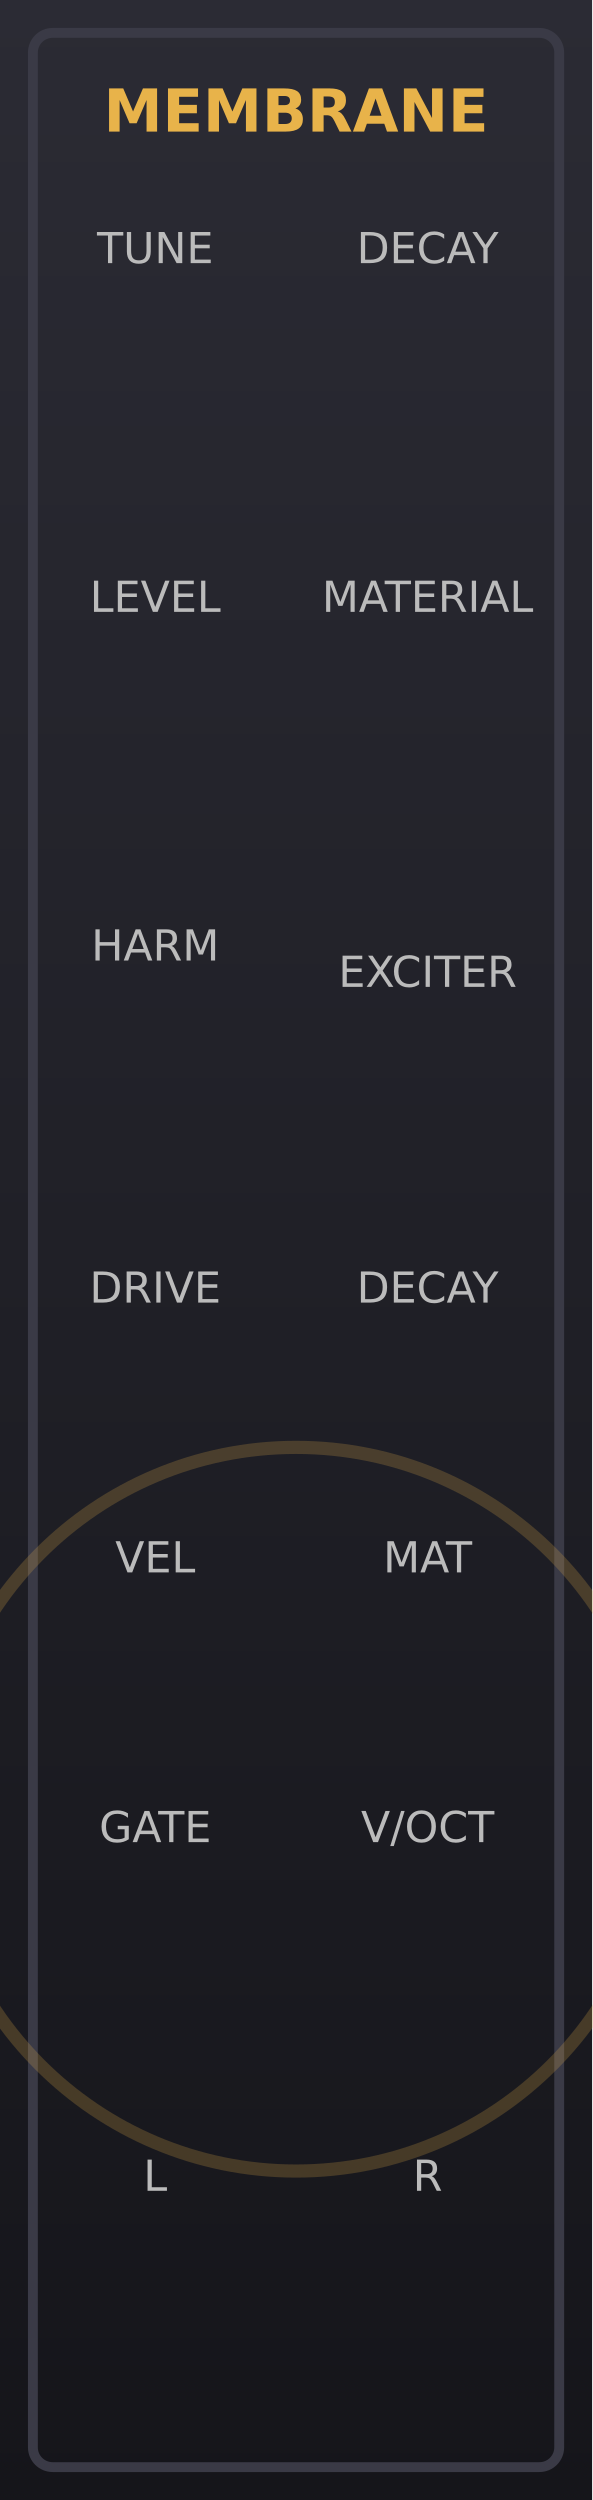
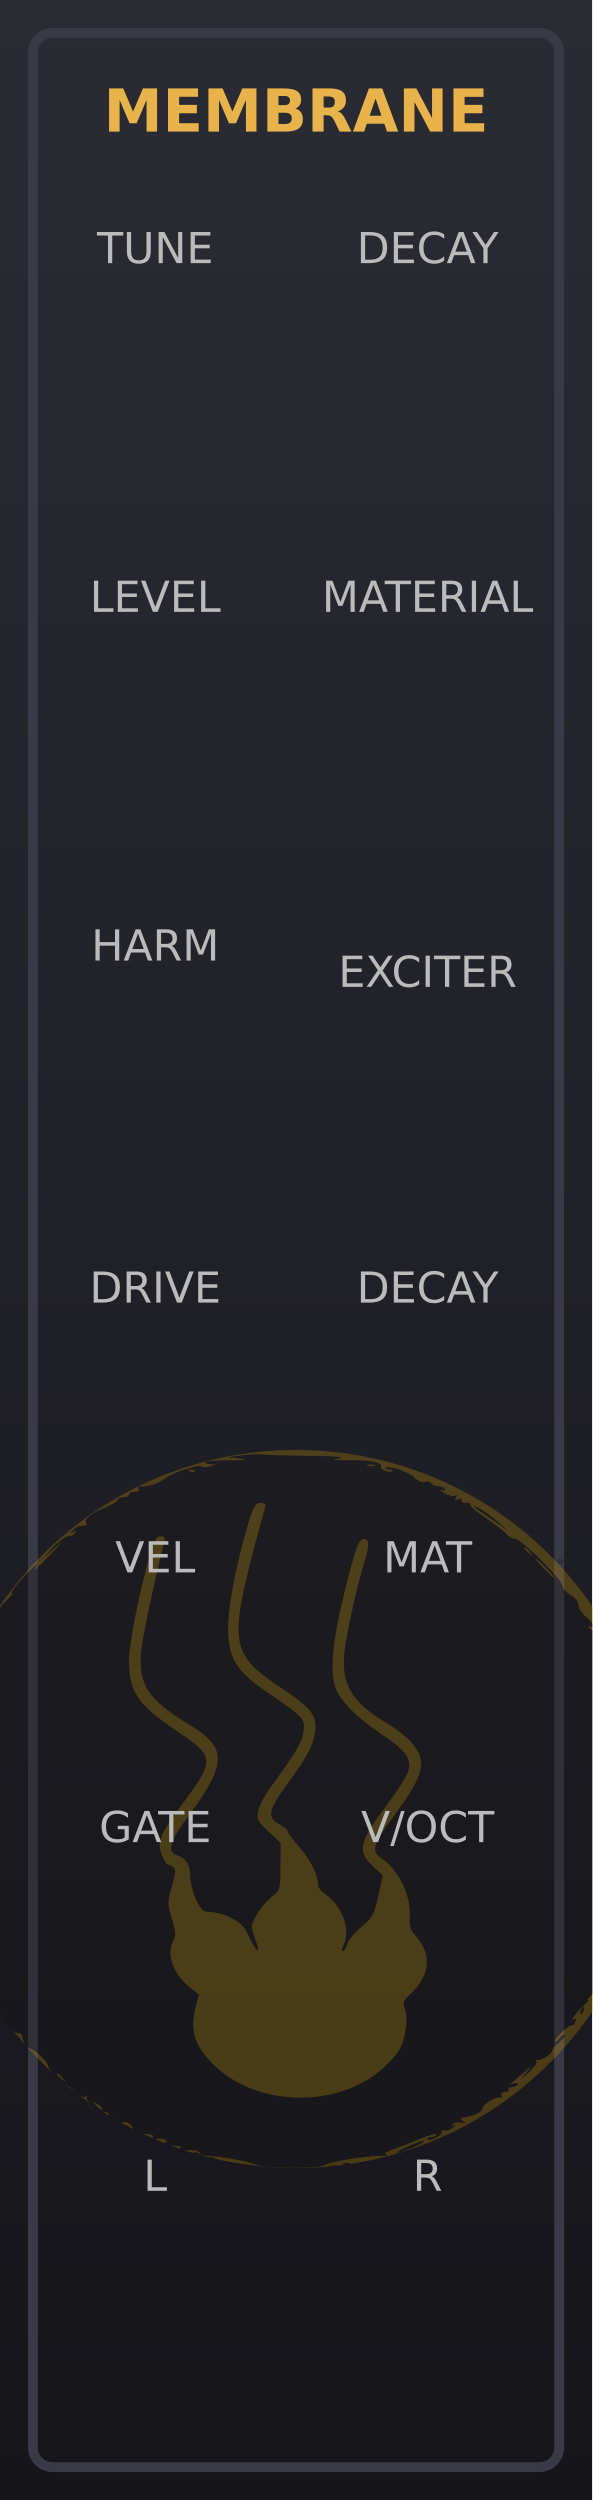
- <svg xmlns="http://www.w3.org/2000/svg" width="90" height="380" viewBox="0 0 90 380" version="1.1" id="svg17">
+ <svg xmlns="http://www.w3.org/2000/svg" width="90" height="380" viewBox="0 0 90 380" version="1.1" id="svg42">
  <defs id="defs2">
    <linearGradient id="bg" x1="0" y1="0" x2="0" y2="1">
      <stop offset="0" stop-color="#2b2b34" id="stop1" />
      <stop offset="1" stop-color="#15151a" id="stop2" />
    </linearGradient>
  </defs>
  <rect x="0" y="0" width="90" height="380" fill="url(#bg)" id="rect2" />
  <rect x="5" y="5" width="80" height="370" rx="3" fill="none" stroke="#3a3a46" stroke-width="1.5" id="rect3" />
-   <circle cx="45" cy="275" r="55" fill="none" stroke="#e8b34a" stroke-opacity="0.22" stroke-width="2" id="circle3" />
-   <path d="m 16.578,13.439 h 2.153 l 1.494,3.511 1.503,-3.511 h 2.149 V 20 h -1.6 V 15.201 L 20.766,18.739 H 19.694 L 18.182,15.201 V 20 h -1.604 z m 8.956,0 h 4.566 v 1.279 h -2.874 v 1.222 h 2.703 v 1.279 h -2.703 v 1.503 h 2.971 V 20 h -4.663 z m 6.148,0 h 2.153 l 1.494,3.511 1.503,-3.511 h 2.149 V 20 H 37.382 V 15.201 L 35.87,18.739 H 34.798 L 33.286,15.201 V 20 h -1.604 z m 11.584,2.54 q 0.4,0 0.606,-0.176 0.207,-0.176 0.207,-0.519 0,-0.338 -0.207,-0.514 -0.207,-0.18 -0.606,-0.18 h -0.936 v 1.389 z m 0.057,2.87 q 0.51,0 0.765,-0.215 0.259,-0.215 0.259,-0.65 0,-0.426 -0.255,-0.637 -0.255,-0.215 -0.769,-0.215 h -0.993 v 1.718 z m 1.573,-2.36 q 0.545,0.158 0.844,0.584 0.299,0.426 0.299,1.046 0,0.949 -0.642,1.415 Q 44.756,20 43.447,20 h -2.808 v -6.561 h 2.54 q 1.367,0 1.978,0.413 0.615,0.413 0.615,1.323 0,0.479 -0.224,0.817 -0.224,0.334 -0.65,0.497 z M 49.902,16.348 q 0.532,0 0.76,-0.198 0.233,-0.198 0.233,-0.65 0,-0.448 -0.233,-0.642 -0.229,-0.193 -0.76,-0.193 h -0.712 v 1.683 z M 49.19,17.517 V 20 h -1.692 v -6.561 h 2.584 q 1.296,0 1.898,0.435 0.606,0.435 0.606,1.375 0,0.65 -0.316,1.068 -0.312,0.417 -0.945,0.615 0.347,0.079 0.62,0.36 0.277,0.277 0.558,0.844 L 53.422,20 h -1.802 l -0.8,-1.63 q -0.242,-0.492 -0.492,-0.672 -0.246,-0.18 -0.659,-0.18 z m 9.22,1.288 H 55.764 L 55.347,20 H 53.646 l 2.43,-6.561 h 2.017 L 60.524,20 h -1.701 z m -2.224,-1.217 h 1.797 l -0.896,-2.61 z m 5.208,-4.148 h 1.89 l 2.386,4.5 v -4.5 h 1.604 V 20 h -1.89 l -2.386,-4.5 V 20 h -1.604 z m 7.532,0 h 4.566 v 1.279 H 70.618 v 1.222 h 2.703 v 1.279 H 70.618 v 1.503 h 2.971 V 20 h -4.663 z" id="text3" style="font-weight:bold;font-size:9px;font-family:'DejaVu Sans';text-anchor:middle;fill:#e8b34a" aria-label="MEMBRANE" />
-   <path d="m 14.732,35.261 h 4.009 v 0.54 H 17.059 V 40 h -0.644 v -4.199 h -1.682 z m 4.554,0 h 0.644 v 2.879 q 0,0.762 0.276,1.098 0.276,0.333 0.895,0.333 0.616,0 0.892,-0.333 0.276,-0.336 0.276,-1.098 v -2.879 h 0.644 v 2.958 q 0,0.927 -0.46,1.4 -0.457,0.473 -1.352,0.473 -0.898,0 -1.358,-0.473 -0.457,-0.473 -0.457,-1.4 z m 4.831,0 h 0.863 l 2.101,3.964 v -3.964 h 0.622 V 40 H 26.84 L 24.739,36.036 V 40 h -0.622 z m 4.862,0 h 2.996 v 0.54 h -2.355 v 1.403 h 2.257 v 0.54 h -2.257 v 1.717 h 2.412 V 40 h -3.053 z" id="text4" style="font-size:6.5px;font-family:'DejaVu Sans';text-anchor:middle;fill:#bbbbbb" aria-label="TUNE" />
-   <path d="m 55.498,35.788 v 3.685 h 0.774 q 0.981,0 1.435,-0.444 0.457,-0.444 0.457,-1.403 0,-0.952 -0.457,-1.393 -0.454,-0.444 -1.435,-0.444 z m -0.641,-0.527 h 1.317 q 1.377,0 2.022,0.574 0.644,0.571 0.644,1.79 0,1.225 -0.647,1.8 Q 57.545,40 56.174,40 h -1.317 z m 5.005,0 h 2.996 v 0.54 h -2.355 v 1.403 h 2.257 v 0.54 h -2.257 v 1.717 h 2.412 V 40 h -3.053 z m 7.655,0.365 v 0.676 q -0.324,-0.302 -0.692,-0.451 -0.365,-0.149 -0.778,-0.149 -0.812,0 -1.244,0.498 -0.432,0.495 -0.432,1.435 0,0.936 0.432,1.435 0.432,0.495 1.244,0.495 0.413,0 0.778,-0.149 0.368,-0.149 0.692,-0.451 v 0.67 q -0.336,0.229 -0.714,0.343 -0.375,0.114 -0.793,0.114 -1.076,0 -1.695,-0.657 -0.619,-0.66 -0.619,-1.8 0,-1.143 0.619,-1.8 0.619,-0.66 1.695,-0.66 0.425,0 0.8,0.114 0.378,0.111 0.708,0.336 z m 2.574,0.267 -0.87,2.358 h 1.742 z m -0.362,-0.632 h 0.727 L 72.262,40 H 71.595 L 71.164,38.784 H 69.028 L 68.596,40 h -0.676 z m 2.069,0 h 0.689 l 1.314,1.949 1.304,-1.949 h 0.689 l -1.676,2.482 V 40 h -0.644 v -2.257 z" id="text5" style="font-size:6.5px;font-family:'DejaVu Sans';text-anchor:middle;fill:#bbbbbb" aria-label="DECAY" />
-   <path d="m 14.286,88.261 h 0.641 v 4.199 h 2.307 V 93 h -2.948 z m 3.621,0 h 2.996 v 0.54 h -2.355 v 1.403 h 2.257 v 0.54 h -2.257 v 1.717 h 2.412 V 93 H 17.908 Z M 23.237,93 21.428,88.261 h 0.67 l 1.501,3.99 1.504,-3.99 h 0.667 L 23.963,93 Z m 3.225,-4.739 H 29.457 v 0.54 h -2.355 v 1.403 h 2.257 v 0.54 H 27.102 v 1.717 h 2.412 V 93 h -3.053 z m 4.107,0 h 0.641 v 4.199 h 2.307 V 93 H 30.568 Z" id="text6" style="font-size:6.5px;font-family:'DejaVu Sans';text-anchor:middle;fill:#bbbbbb" aria-label="LEVEL" />
-   <path d="m 49.574,88.261 h 0.955 l 1.209,3.225 1.216,-3.225 h 0.955 V 93 h -0.625 v -4.161 l -1.222,3.25 h -0.644 l -1.222,-3.25 V 93 h -0.622 z m 7.192,0.632 -0.87,2.358 h 1.742 z m -0.362,-0.632 h 0.727 L 58.936,93 h -0.667 l -0.432,-1.216 H 55.702 L 55.271,93 h -0.676 z m 2.063,0 h 4.009 v 0.54 H 60.793 V 93 h -0.644 v -4.199 h -1.682 z m 4.627,0 h 2.996 v 0.54 h -2.355 v 1.403 h 2.257 v 0.54 h -2.257 v 1.717 h 2.412 V 93 h -3.053 z m 6.354,2.517 q 0.206,0.07 0.4,0.298 0.197,0.229 0.394,0.628 L 70.892,93 H 70.203 L 69.597,91.784 Q 69.362,91.308 69.14,91.153 68.921,90.997 68.54,90.997 H 67.842 V 93 H 67.201 v -4.739 h 1.447 q 0.812,0 1.212,0.34 0.4,0.34 0.4,1.025 0,0.448 -0.209,0.743 -0.206,0.295 -0.603,0.409 z m -1.606,-1.99 v 1.682 h 0.806 q 0.463,0 0.698,-0.213 0.238,-0.216 0.238,-0.632 0,-0.416 -0.238,-0.625 -0.235,-0.213 -0.698,-0.213 z m 3.875,-0.527 h 0.641 V 93 h -0.641 z m 3.501,0.632 -0.87,2.358 h 1.742 z M 74.856,88.261 H 75.583 L 77.389,93 h -0.667 l -0.432,-1.216 H 74.155 L 73.723,93 h -0.676 z m 3.225,0 h 0.641 v 4.199 h 2.307 V 93 h -2.948 z" id="text7" style="font-size:6.5px;font-family:'DejaVu Sans';text-anchor:middle;fill:#bbbbbb" aria-label="MATERIAL" />
-   <path d="m 14.509,141.261 h 0.641 v 1.942 h 2.33 v -1.942 h 0.641 V 146 h -0.641 v -2.257 h -2.33 V 146 H 14.509 Z m 6.471,0.632 -0.87,2.358 h 1.742 z m -0.362,-0.632 h 0.727 L 23.151,146 H 22.484 l -0.432,-1.216 H 19.917 L 19.485,146 h -0.676 z m 5.472,2.517 q 0.206,0.07 0.4,0.298 0.197,0.229 0.394,0.628 L 27.534,146 h -0.689 l -0.606,-1.216 q -0.235,-0.476 -0.457,-0.632 -0.219,-0.156 -0.6,-0.156 H 24.484 V 146 h -0.641 v -4.739 h 1.447 q 0.812,0 1.212,0.34 0.4,0.34 0.4,1.025 0,0.448 -0.209,0.743 -0.206,0.295 -0.603,0.409 z m -1.606,-1.99 v 1.682 h 0.806 q 0.463,0 0.698,-0.213 0.238,-0.216 0.238,-0.632 0,-0.416 -0.238,-0.625 -0.235,-0.213 -0.698,-0.213 z m 3.875,-0.527 h 0.955 l 1.209,3.225 1.216,-3.225 h 0.955 V 146 h -0.625 v -4.161 l -1.222,3.25 H 30.203 l -1.222,-3.25 V 146 h -0.622 z" id="text8" style="font-size:6.5px;font-family:'DejaVu Sans';text-anchor:middle;fill:#bbbbbb" aria-label="HARM" />
-   <path d="m 52.07,145.261 h 2.996 v 0.54 h -2.355 v 1.403 h 2.257 v 0.54 h -2.257 v 1.717 h 2.412 V 150 h -3.053 z m 3.878,0 h 0.689 l 1.177,1.761 1.184,-1.761 h 0.689 l -1.523,2.276 1.625,2.463 h -0.689 L 57.767,147.985 56.424,150 h -0.692 l 1.692,-2.53 z m 7.757,0.365 v 0.676 q -0.324,-0.302 -0.692,-0.451 -0.365,-0.149 -0.778,-0.149 -0.812,0 -1.244,0.498 -0.432,0.495 -0.432,1.435 0,0.936 0.432,1.435 0.432,0.495 1.244,0.495 0.413,0 0.778,-0.149 0.368,-0.149 0.692,-0.451 v 0.67 q -0.336,0.229 -0.714,0.343 -0.375,0.114 -0.793,0.114 -1.076,0 -1.695,-0.657 -0.619,-0.66 -0.619,-1.8 0,-1.143 0.619,-1.8 0.619,-0.66 1.695,-0.66 0.425,0 0.8,0.114 0.378,0.111 0.708,0.336 z m 0.99,-0.365 h 0.641 V 150 h -0.641 z m 1.26,0 h 4.009 v 0.54 H 68.282 V 150 h -0.644 v -4.199 h -1.682 z m 4.627,0 h 2.996 v 0.54 h -2.355 v 1.403 h 2.257 v 0.54 h -2.257 v 1.717 h 2.412 V 150 h -3.053 z m 6.354,2.517 q 0.206,0.07 0.4,0.298 0.197,0.229 0.394,0.628 L 78.381,150 h -0.689 l -0.606,-1.216 q -0.235,-0.476 -0.457,-0.632 -0.219,-0.156 -0.6,-0.156 H 75.331 V 150 h -0.641 v -4.739 h 1.447 q 0.812,0 1.212,0.34 0.4,0.34 0.4,1.025 0,0.448 -0.209,0.743 -0.206,0.295 -0.603,0.409 z m -1.606,-1.99 v 1.682 h 0.806 q 0.463,0 0.698,-0.213 0.238,-0.216 0.238,-0.632 0,-0.416 -0.238,-0.625 -0.235,-0.213 -0.698,-0.213 z" id="text9" style="font-size:6.5px;font-family:'DejaVu Sans';text-anchor:middle;fill:#bbbbbb" aria-label="EXCITER" />
-   <path d="m 14.883,193.788 v 3.685 h 0.774 q 0.981,0 1.435,-0.444 0.457,-0.444 0.457,-1.403 0,-0.952 -0.457,-1.393 -0.454,-0.444 -1.435,-0.444 z m -0.641,-0.527 h 1.317 q 1.377,0 2.022,0.574 0.644,0.571 0.644,1.79 0,1.225 -0.647,1.8 Q 16.93,198 15.559,198 h -1.317 z m 7.252,2.517 q 0.206,0.07 0.4,0.298 0.197,0.229 0.394,0.628 L 22.938,198 h -0.689 l -0.606,-1.216 q -0.235,-0.476 -0.457,-0.632 -0.219,-0.156 -0.6,-0.156 H 19.888 V 198 h -0.641 v -4.739 h 1.447 q 0.812,0 1.212,0.34 0.4,0.34 0.4,1.025 0,0.448 -0.209,0.743 -0.206,0.295 -0.603,0.409 z m -1.606,-1.99 v 1.682 h 0.806 q 0.463,0 0.698,-0.213 0.238,-0.216 0.238,-0.632 0,-0.416 -0.238,-0.625 -0.235,-0.213 -0.698,-0.213 z m 3.875,-0.527 h 0.641 V 198 H 23.763 Z M 26.902,198 25.093,193.261 h 0.67 l 1.501,3.99 1.504,-3.99 h 0.667 L 27.629,198 Z m 3.225,-4.739 h 2.996 v 0.54 h -2.355 v 1.403 h 2.257 v 0.54 h -2.257 v 1.717 h 2.412 V 198 h -3.053 z" id="text10" style="font-size:6.5px;font-family:'DejaVu Sans';text-anchor:middle;fill:#bbbbbb" aria-label="DRIVE" />
-   <path d="m 55.498,193.788 v 3.685 h 0.774 q 0.981,0 1.435,-0.444 0.457,-0.444 0.457,-1.403 0,-0.952 -0.457,-1.393 -0.454,-0.444 -1.435,-0.444 z m -0.641,-0.527 h 1.317 q 1.377,0 2.022,0.574 0.644,0.571 0.644,1.79 0,1.225 -0.647,1.8 Q 57.545,198 56.174,198 h -1.317 z m 5.005,0 h 2.996 v 0.54 h -2.355 v 1.403 h 2.257 v 0.54 h -2.257 v 1.717 h 2.412 V 198 h -3.053 z m 7.655,0.365 v 0.676 q -0.324,-0.302 -0.692,-0.451 -0.365,-0.149 -0.778,-0.149 -0.812,0 -1.244,0.498 -0.432,0.495 -0.432,1.435 0,0.936 0.432,1.435 0.432,0.495 1.244,0.495 0.413,0 0.778,-0.149 0.368,-0.149 0.692,-0.451 v 0.67 q -0.336,0.229 -0.714,0.343 -0.375,0.114 -0.793,0.114 -1.076,0 -1.695,-0.657 -0.619,-0.66 -0.619,-1.8 0,-1.143 0.619,-1.8 0.619,-0.66 1.695,-0.66 0.425,0 0.8,0.114 0.378,0.111 0.708,0.336 z m 2.574,0.267 -0.87,2.358 h 1.742 z m -0.362,-0.632 h 0.727 L 72.262,198 h -0.667 l -0.432,-1.216 H 69.028 L 68.596,198 h -0.676 z m 2.069,0 h 0.689 l 1.314,1.949 1.304,-1.949 h 0.689 l -1.676,2.482 V 198 h -0.644 v -2.257 z" id="text11" style="font-size:6.5px;font-family:'DejaVu Sans';text-anchor:middle;fill:#bbbbbb" aria-label="DECAY" />
-   <path d="m 19.372,239 -1.809,-4.739 h 0.67 l 1.501,3.99 1.504,-3.99 h 0.667 L 20.099,239 Z m 3.225,-4.739 h 2.996 v 0.54 h -2.355 v 1.403 h 2.257 v 0.54 h -2.257 v 1.717 h 2.412 V 239 h -3.053 z m 4.107,0 h 0.641 v 4.199 h 2.307 V 239 h -2.948 z" id="text12" style="font-size:6.5px;font-family:'DejaVu Sans';text-anchor:middle;fill:#bbbbbb" aria-label="VEL" />
-   <path d="m 58.878,234.261 h 0.955 l 1.209,3.225 1.216,-3.225 h 0.955 V 239 h -0.625 v -4.161 l -1.222,3.25 H 60.722 l -1.222,-3.25 V 239 h -0.622 z m 7.192,0.632 -0.87,2.358 h 1.742 z m -0.362,-0.632 H 66.435 L 68.24,239 h -0.667 l -0.432,-1.216 H 65.006 L 64.575,239 h -0.676 z m 2.063,0 h 4.009 v 0.54 H 70.097 V 239 h -0.644 v -4.199 h -1.682 z" id="text13" style="font-size:6.5px;font-family:'DejaVu Sans';text-anchor:middle;fill:#bbbbbb" aria-label="MAT" />
-   <path d="m 18.941,279.324 v -1.273 h -1.047 v -0.527 h 1.682 v 2.034 q -0.371,0.263 -0.819,0.4 -0.448,0.133 -0.955,0.133 -1.111,0 -1.739,-0.647 -0.625,-0.651 -0.625,-1.809 0,-1.162 0.625,-1.809 0.628,-0.651 1.739,-0.651 0.463,0 0.879,0.114 0.419,0.114 0.771,0.336 v 0.682 q -0.355,-0.302 -0.755,-0.454 -0.4,-0.152 -0.841,-0.152 -0.87,0 -1.308,0.486 -0.435,0.486 -0.435,1.447 0,0.958 0.435,1.444 0.438,0.486 1.308,0.486 0.34,0 0.606,-0.057 0.267,-0.06 0.479,-0.184 z m 3.39,-3.431 -0.87,2.358 h 1.742 z m -0.362,-0.632 h 0.727 L 24.501,280 h -0.667 l -0.432,-1.216 H 21.267 L 20.836,280 h -0.676 z m 2.063,0 h 4.009 v 0.54 H 26.358 V 280 H 25.714 v -4.199 h -1.682 z m 4.627,0 h 2.996 v 0.54 h -2.355 v 1.403 h 2.257 v 0.54 h -2.257 v 1.717 h 2.412 V 280 h -3.053 z" id="text14" style="font-size:6.5px;font-family:'DejaVu Sans';text-anchor:middle;fill:#bbbbbb" aria-label="GATE" />
-   <path d="m 56.729,280 -1.809,-4.739 H 55.59 l 1.501,3.99 1.504,-3.99 h 0.667 L 57.456,280 Z m 4.237,-4.739 h 0.54 l -1.65,5.342 h -0.54 z m 3.101,0.435 q -0.698,0 -1.111,0.521 -0.409,0.52 -0.409,1.419 0,0.895 0.409,1.416 0.413,0.52 1.111,0.52 0.698,0 1.104,-0.52 0.409,-0.521 0.409,-1.416 0,-0.898 -0.409,-1.419 -0.406,-0.521 -1.104,-0.521 z m 0,-0.521 q 0.997,0 1.593,0.67 0.597,0.666 0.597,1.79 0,1.12 -0.597,1.79 -0.597,0.666 -1.593,0.666 -1,0 -1.6,-0.666 -0.597,-0.667 -0.597,-1.79 0,-1.124 0.597,-1.79 0.6,-0.67 1.6,-0.67 z m 6.741,0.451 v 0.676 q -0.324,-0.302 -0.692,-0.451 -0.365,-0.149 -0.778,-0.149 -0.812,0 -1.244,0.498 -0.432,0.495 -0.432,1.435 0,0.936 0.432,1.435 0.432,0.495 1.244,0.495 0.413,0 0.778,-0.149 0.368,-0.149 0.692,-0.451 v 0.67 q -0.336,0.229 -0.714,0.343 -0.375,0.114 -0.793,0.114 -1.076,0 -1.695,-0.657 -0.619,-0.66 -0.619,-1.8 0,-1.143 0.619,-1.8 0.619,-0.66 1.695,-0.66 0.425,0 0.8,0.114 0.378,0.111 0.708,0.336 z m 0.333,-0.365 h 4.009 v 0.54 H 73.468 V 280 h -0.644 v -4.199 h -1.682 z" id="text15" style="font-size:6.5px;font-family:'DejaVu Sans';text-anchor:middle;fill:#bbbbbb" aria-label="V/OCT" />
-   <path d="m 22.427,328.261 h 0.641 v 4.199 h 2.307 V 333 h -2.948 z" id="text16" style="font-size:6.5px;font-family:'DejaVu Sans';text-anchor:middle;fill:#bbbbbb" aria-label="L" />
-   <path d="m 65.627,330.778 q 0.206,0.07 0.4,0.298 0.197,0.229 0.394,0.628 L 67.071,333 h -0.689 l -0.606,-1.216 q -0.235,-0.476 -0.457,-0.632 -0.219,-0.156 -0.6,-0.156 H 64.021 V 333 h -0.641 v -4.739 h 1.447 q 0.812,0 1.212,0.34 0.4,0.34 0.4,1.025 0,0.448 -0.209,0.743 -0.206,0.295 -0.603,0.409 z m -1.606,-1.99 v 1.682 h 0.806 q 0.463,0 0.698,-0.213 0.238,-0.216 0.238,-0.632 0,-0.416 -0.238,-0.625 -0.235,-0.213 -0.698,-0.213 z" id="text17" style="font-size:6.5px;font-family:'DejaVu Sans';text-anchor:middle;fill:#bbbbbb" aria-label="R" />
+   <g opacity="0.28" transform="translate(-10,220.4) scale(0.423)" id="g28">
+     <circle cx="130" cy="129" r="129" fill="#C99700" id="circle3" />
+     <g transform="translate(0,258) scale(0.1,-0.1)" fill="#141414" stroke="none" id="g27">
+       <path d="M802 2569 c2 -7 10 -15 17 -17 8 -3 12 1 9 9 -2 7 -10 15 -17 17 -8 3 -12 -1 -9 -9z" id="path3" />
+       <path d="M1105 2561 l-50 -7 45 -5 c30 -4 18 -6 -37 -6 -46 0 -86 -3 -90 -6 -3 -4 5 -7 18 -8 l24 -1 -25 -7 c-14 -4 -27 -4 -30 0 -7 9 -106 -23 -128 -42 -20 -17 -69 -34 -91 -30 -7 1 -10 -2 -6 -8 3 -7 -2 -11 -14 -11 -12 0 -21 -4 -21 -10 0 -5 -9 -10 -20 -10 -11 0 -20 -4 -20 -9 0 -5 -19 -16 -42 -26 -49 -19 -80 -44 -72 -56 3 -5 0 -10 -5 -10 -6 -1 -15 -2 -21 -3 -5 0 -15 -7 -22 -15 -11 -12 -11 -13 1 -6 9 5 12 4 7 -3 -4 -7 -15 -12 -25 -12 -9 0 -35 -19 -56 -42 l-40 -43 45 40 c40 35 39 33 -10 -18 -54 -56 -75 -74 -49 -39 7 9 -1 4 -19 -13 -40 -37 -91 -102 -71 -90 8 5 -1 -5 -18 -22 -29 -27 -37 -42 -35 -63 0 -3 -8 -17 -19 -30 l-20 -25 11 25 c11 24 10 24 -5 5 -8 -11 -13 -25 -11 -31 3 -7 -2 -15 -10 -18 -8 -3 -14 -12 -14 -21 0 -8 -4 -15 -10 -15 -5 0 -10 -12 -10 -27 0 -22 -2 -25 -10 -13 -8 12 -10 10 -11 -10 -1 -14 -2 -31 -2 -37 1 -7 -3 -11 -7 -8 -4 3 -11 -2 -14 -11 -9 -24 -7 -31 4 -14 5 8 10 11 10 5 0 -5 -4 -16 -9 -24 -7 -11 -11 -10 -19 5 -6 10 -14 16 -17 12 -4 -4 0 -14 8 -22 9 -9 13 -25 10 -37 -5 -16 -8 -18 -15 -7 -7 9 -8 8 -4 -6 4 -10 1 -26 -6 -34 -11 -13 -11 -14 1 -7 11 6 13 4 7 -11 -4 -10 -10 -35 -14 -54 -5 -33 -6 -34 -13 -10 -6 23 -7 23 -8 3 -1 -12 3 -24 9 -28 5 -3 6 -13 3 -21 -3 -9 -8 -11 -12 -6 -3 6 -6 -22 -6 -61 0 -43 -4 -71 -10 -70 -10 1 -12 -85 -5 -217 3 -61 3 -62 10 -25 7 37 7 38 9 8 0 -17 4 -39 8 -49 4 -10 2 -15 -3 -11 -5 3 -10 -3 -10 -13 0 -10 5 -18 10 -17 6 1 14 -18 17 -43 4 -25 12 -63 19 -85 7 -22 14 -57 15 -79 2 -21 7 -41 11 -45 4 -3 4 5 1 17 -9 37 4 18 30 -45 24 -58 31 -78 32 -99 1 -6 13 -24 29 -39 15 -16 21 -25 14 -21 -11 7 -11 4 -1 -12 7 -12 17 -18 23 -15 5 3 6 1 2 -5 -8 -13 55 -97 75 -97 7 0 14 -4 15 -10 2 -20 16 -45 27 -45 15 0 67 -51 67 -65 0 -12 51 -65 63 -65 3 0 18 -11 32 -26 14 -14 30 -22 38 -18 6 4 9 4 5 -1 -9 -10 45 -55 68 -55 9 0 14 -3 11 -7 -8 -7 42 -35 52 -29 11 7 36 -12 36 -26 0 -7 9 -13 20 -14 50 -3 56 -4 49 -16 -5 -8 -2 -9 9 -5 10 3 24 4 33 0 13 -5 13 -7 2 -14 -8 -6 1 -9 27 -9 31 0 37 -3 25 -11 -11 -8 -6 -9 21 -6 20 3 42 1 50 -5 11 -7 9 -8 -6 -3 -11 3 -16 3 -12 -2 5 -4 25 -8 45 -9 47 -1 160 -22 181 -33 24 -13 217 -14 240 -2 26 14 144 34 201 34 25 0 36 2 26 5 -14 3 -5 9 30 22 27 10 73 27 102 39 29 12 51 17 47 11 -3 -5 -13 -10 -22 -10 -9 0 -13 -3 -10 -7 9 -9 58 18 51 28 -3 5 1 6 8 4 8 -3 22 2 33 11 11 8 14 12 6 8 -9 -4 -12 -3 -8 4 4 5 17 8 30 5 18 -4 19 -3 7 6 -11 8 -11 11 -2 12 38 4 72 20 72 33 0 15 55 48 64 38 4 -4 6 0 4 8 -2 9 4 14 14 14 10 -1 15 2 12 7 -3 5 2 9 10 9 8 0 18 4 21 10 4 6 -1 7 -12 3 -10 -3 -16 -4 -13 -2 3 2 23 20 45 39 37 32 38 33 15 5 l-25 -30 32 29 c18 16 30 33 27 38 -3 5 -2 7 3 6 13 -4 53 22 53 33 0 6 11 20 26 31 14 11 23 23 19 26 -3 3 -12 -3 -20 -14 -8 -10 -15 -14 -15 -8 0 12 52 60 62 57 3 -1 9 4 12 13 4 10 2 13 -7 8 -17 -11 11 26 42 55 14 13 19 20 11 15 -8 -4 -3 4 13 19 27 26 37 44 16 32 -6 -4 -5 2 2 14 8 12 16 16 20 10 6 -11 20 27 25 70 4 30 14 41 14 15 1 -13 6 -8 15 15 19 43 19 49 -1 25 -15 -17 -15 -17 0 8 9 15 16 35 16 45 0 15 2 16 10 3 8 -12 10 -11 8 5 0 11 0 31 1 45 1 20 3 22 12 10 7 -11 9 -7 8 20 -2 51 0 62 9 56 5 -3 10 20 11 51 1 31 5 61 8 67 10 16 3 315 -8 374 -6 30 -8 66 -5 80 5 20 4 23 -4 12 -8 -12 -10 -9 -11 15 -1 17 -1 39 0 50 1 15 0 17 -7 7 -7 -11 -11 -8 -16 11 -3 14 -9 33 -12 44 -5 15 -4 15 5 3 14 -20 14 -7 0 24 -7 14 -16 23 -22 19 -6 -3 -7 -1 -3 5 4 7 1 24 -7 39 -8 16 -26 54 -41 86 -14 32 -30 55 -35 52 -5 -3 -13 0 -17 6 -4 8 -3 9 4 5 24 -15 11 13 -15 34 -15 12 -28 31 -28 42 0 13 -12 28 -30 38 -16 10 -29 23 -27 31 4 17 -148 169 -169 169 -9 0 -23 7 -30 16 -8 9 -42 36 -76 59 -35 23 -60 45 -56 48 3 4 -4 7 -16 7 -12 0 -19 4 -16 10 4 6 -1 7 -11 3 -13 -5 -15 -3 -9 7 5 9 4 11 -3 6 -6 -4 -24 0 -39 9 -16 9 -20 14 -10 11 11 -3 15 -2 12 4 -3 6 -15 10 -25 10 -10 0 -22 5 -25 11 -4 6 -14 8 -23 4 -8 -3 -23 3 -34 14 -18 21 -95 47 -106 37 -3 -3 3 -6 13 -6 10 0 16 -3 12 -6 -8 -9 -48 6 -42 16 9 14 -36 24 -115 23 -60 0 -67 1 -35 7 26 5 -14 8 -110 9 -82 1 -159 3 -170 5 -11 2 -42 0 -70 -3z m478 -38 c-7 -2 -19 -2 -25 0 -7 3 -2 5 12 5 14 0 19 -2 13 -5z m-646 -19 c-3 -3 -12 -4 -19 -1 -8 3 -5 6 6 6 11 1 17 -2 13 -5z m253 -122 c0 -4 -9 -39 -20 -77 -11 -39 -31 -115 -44 -170 -59 -242 -45 -299 102 -397 118 -78 142 -104 142 -152 -1 -54 -25 -104 -99 -203 -70 -95 -77 -124 -31 -148 17 -9 30 -20 30 -25 0 -5 20 -32 44 -59 39 -44 66 -100 66 -138 0 -6 13 -21 29 -32 60 -43 89 -129 61 -182 -6 -11 -7 -19 -1 -19 5 0 12 11 15 25 3 13 26 41 51 61 40 34 46 45 61 112 l16 73 -37 35 c-56 51 -48 85 48 214 42 55 79 114 82 131 9 42 -14 72 -95 126 -94 62 -158 128 -171 177 -17 61 -5 175 35 334 43 171 51 192 71 192 19 0 19 -24 0 -86 -26 -83 -65 -261 -71 -321 -12 -115 28 -182 149 -252 30 -17 71 -49 91 -71 59 -66 48 -116 -58 -259 -80 -108 -88 -133 -49 -158 58 -37 106 -132 102 -204 -2 -38 2 -54 18 -71 63 -69 57 -143 -15 -212 -27 -25 -29 -31 -20 -58 7 -21 7 -46 -1 -86 -9 -46 -20 -65 -59 -105 -162 -168 -479 -165 -639 5 -59 64 -74 115 -54 195 l12 46 -36 29 c-59 49 -82 118 -54 169 8 15 6 34 -7 75 -16 52 -16 58 0 116 14 50 15 63 4 69 -7 5 -16 9 -19 9 -3 0 -11 11 -17 25 -24 53 -15 79 63 184 125 167 125 179 -10 269 -144 97 -175 142 -175 257 0 56 37 245 72 366 18 62 27 79 41 79 16 0 18 -5 12 -27 -37 -148 -76 -331 -81 -385 -12 -119 24 -175 168 -262 144 -86 143 -141 -4 -339 -61 -83 -72 -121 -38 -132 34 -11 50 -35 50 -76 0 -21 9 -59 21 -84 18 -39 25 -45 52 -45 17 0 50 -9 73 -21 34 -16 48 -31 66 -69 29 -61 43 -65 21 -6 -16 43 -16 47 3 81 10 21 34 50 53 66 35 28 35 29 35 113 l1 84 -44 41 c-39 36 -43 44 -37 73 3 18 24 58 46 88 91 125 112 160 117 198 6 47 3 50 -127 139 -117 80 -144 125 -144 236 1 81 29 226 74 379 17 54 25 68 40 68 11 0 20 -3 20 -8z m951 -169 c13 -16 12 -17 -3 -4 -17 13 -22 21 -14 21 2 0 10 -8 17 -17z m59 -58 c19 -19 32 -35 29 -35 -3 0 -20 16 -39 35 -19 19 -32 35 -29 35 3 0 20 -16 39 -35z m200 -275 c11 -22 18 -40 15 -40 -2 0 -14 18 -25 40 -11 22 -18 40 -15 40 2 0 14 -18 25 -40z m-1939 -1557 c13 -16 12 -17 -3 -4 -17 13 -22 21 -14 21 2 0 10 -8 17 -17z m143 -112 c-2 -3 -12 3 -22 13 -16 17 -16 18 5 5 12 -7 20 -15 17 -18z" id="path4" />
+       <path d="M1940 2377 c0 -2 19 -17 43 -32 23 -15 54 -37 68 -49 14 -11 9 -5 -12 14 -34 33 -99 76 -99 67z" id="path5" />
+       <path d="M2135 2290 c3 -5 11 -10 16 -10 6 0 7 5 4 10 -3 6 -11 10 -16 10 -6 0 -7 -4 -4 -10z" id="path6" />
+       <path d="M2240 2180 c0 -5 5 -10 10 -10 6 0 10 5 10 10 0 6 -4 10 -10 10 -5 0 -10 -4 -10 -10z" id="path7" />
+       <path d="M10 1770 c0 -5 5 -10 10 -10 6 0 10 5 10 10 0 6 -4 10 -10 10 -5 0 -10 -4 -10 -10z" id="path8" />
+       <path d="M41 1604 c0 -11 3 -14 6 -6 3 7 2 16 -1 19 -3 4 -6 -2 -5 -13z" id="path9" />
+       <path d="M2542 1485 c0 -16 2 -22 5 -12 2 9 2 23 0 30 -3 6 -5 -1 -5 -18z" id="path10" />
+       <path d="M13 1445 c0 -22 2 -30 4 -17 2 12 2 30 0 40 -3 9 -5 -1 -4 -23z" id="path11" />
+       <path d="M2552 1415 c0 -16 2 -22 5 -12 2 9 2 23 0 30 -3 6 -5 -1 -5 -18z" id="path12" />
+       <path d="M2552 1360 c0 -14 2 -19 5 -12 2 6 2 18 0 25 -3 6 -5 1 -5 -13z" id="path13" />
+       <path d="M2552 1250 c0 -14 2 -19 5 -12 2 6 2 18 0 25 -3 6 -5 1 -5 -13z" id="path14" />
+       <path d="M2541 1094 c0 -11 3 -14 6 -6 3 7 2 16 -1 19 -3 4 -6 -2 -5 -13z" id="path15" />
+       <path d="M32 1015 c0 -16 2 -22 5 -12 2 9 2 23 0 30 -3 6 -5 -1 -5 -18z" id="path16" />
+       <path d="M2580 1020 c0 -5 5 -10 10 -10 6 0 10 5 10 10 0 6 -4 10 -10 10 -5 0 -10 -4 -10 -10z" id="path17" />
+       <path d="M48 929 c2 -16 7 -31 11 -34 4 -2 5 9 3 26 -2 16 -7 31 -11 34 -4 2 -5 -9 -3 -26z" id="path18" />
+       <path d="M110 761 c0 -6 4 -13 10 -16 6 -3 7 1 4 9 -7 18 -14 21 -14 7z" id="path19" />
+       <path d="M2325 569 c-4 -6 -5 -12 -2 -15 2 -3 7 2 10 11 7 17 1 20 -8 4z" id="path20" />
+       <path d="M160 490 c0 -5 5 -10 10 -10 6 0 10 5 10 10 0 6 -4 10 -10 10 -5 0 -10 -4 -10 -10z" id="path21" />
+       <path d="M320 329 c0 -5 5 -7 10 -4 6 3 10 8 10 11 0 2 -4 4 -10 4 -5 0 -10 -5 -10 -11z" id="path22" />
+       <path d="M1713 82 c-23 -9 -45 -21 -50 -25 -10 -11 79 23 92 35 12 11 7 10 -42 -10z" id="path23" />
+       <path d="M988 33 c7 -3 16 -2 19 1 4 3 -2 6 -13 5 -11 0 -14 -3 -6 -6z" id="path24" />
+       <path d="M1468 13 c6 -2 18 -2 25 0 6 3 1 5 -13 5 -14 0 -19 -2 -12 -5z" id="path25" />
+       <path d="M1118 3 c6 -2 18 -2 25 0 6 3 1 5 -13 5 -14 0 -19 -2 -12 -5z" id="path26" />
+       <path d="M1428 3 c7 -3 16 -2 19 1 4 3 -2 6 -13 5 -11 0 -14 -3 -6 -6z" id="path27" />
+     </g>
+   </g>
+   <path d="m 16.578,13.439 h 2.153 l 1.494,3.511 1.503,-3.511 h 2.149 V 20 h -1.6 V 15.201 L 20.766,18.739 H 19.694 L 18.182,15.201 V 20 h -1.604 z m 8.956,0 h 4.566 v 1.279 h -2.874 v 1.222 h 2.703 v 1.279 h -2.703 v 1.503 h 2.971 V 20 h -4.663 z m 6.148,0 h 2.153 l 1.494,3.511 1.503,-3.511 h 2.149 V 20 H 37.382 V 15.201 L 35.87,18.739 H 34.798 L 33.286,15.201 V 20 h -1.604 z m 11.584,2.54 q 0.4,0 0.606,-0.176 0.207,-0.176 0.207,-0.519 0,-0.338 -0.207,-0.514 -0.207,-0.18 -0.606,-0.18 h -0.936 v 1.389 z m 0.057,2.87 q 0.51,0 0.765,-0.215 0.259,-0.215 0.259,-0.65 0,-0.426 -0.255,-0.637 -0.255,-0.215 -0.769,-0.215 h -0.993 v 1.718 z m 1.573,-2.36 q 0.545,0.158 0.844,0.584 0.299,0.426 0.299,1.046 0,0.949 -0.642,1.415 Q 44.756,20 43.447,20 h -2.808 v -6.561 h 2.54 q 1.367,0 1.978,0.413 0.615,0.413 0.615,1.323 0,0.479 -0.224,0.817 -0.224,0.334 -0.65,0.497 z M 49.902,16.348 q 0.532,0 0.76,-0.198 0.233,-0.198 0.233,-0.65 0,-0.448 -0.233,-0.642 -0.229,-0.193 -0.76,-0.193 h -0.712 v 1.683 z M 49.19,17.517 V 20 h -1.692 v -6.561 h 2.584 q 1.296,0 1.898,0.435 0.606,0.435 0.606,1.375 0,0.65 -0.316,1.068 -0.312,0.417 -0.945,0.615 0.347,0.079 0.62,0.36 0.277,0.277 0.558,0.844 L 53.422,20 h -1.802 l -0.8,-1.63 q -0.242,-0.492 -0.492,-0.672 -0.246,-0.18 -0.659,-0.18 z m 9.22,1.288 H 55.764 L 55.347,20 H 53.646 l 2.43,-6.561 h 2.017 L 60.524,20 h -1.701 z m -2.224,-1.217 h 1.797 l -0.896,-2.61 z m 5.208,-4.148 h 1.89 l 2.386,4.5 v -4.5 h 1.604 V 20 h -1.89 l -2.386,-4.5 V 20 h -1.604 z m 7.532,0 h 4.566 v 1.279 H 70.618 v 1.222 h 2.703 v 1.279 H 70.618 v 1.503 h 2.971 V 20 h -4.663 z" id="text28" style="font-weight:bold;font-size:9px;font-family:'DejaVu Sans';text-anchor:middle;fill:#e8b34a" aria-label="MEMBRANE" />
+   <path d="m 14.732,35.261 h 4.009 v 0.54 H 17.059 V 40 h -0.644 v -4.199 h -1.682 z m 4.554,0 h 0.644 v 2.879 q 0,0.762 0.276,1.098 0.276,0.333 0.895,0.333 0.616,0 0.892,-0.333 0.276,-0.336 0.276,-1.098 v -2.879 h 0.644 v 2.958 q 0,0.927 -0.46,1.4 -0.457,0.473 -1.352,0.473 -0.898,0 -1.358,-0.473 -0.457,-0.473 -0.457,-1.4 z m 4.831,0 h 0.863 l 2.101,3.964 v -3.964 h 0.622 V 40 H 26.84 L 24.739,36.036 V 40 h -0.622 z m 4.862,0 h 2.996 v 0.54 h -2.355 v 1.403 h 2.257 v 0.54 h -2.257 v 1.717 h 2.412 V 40 h -3.053 z" id="text29" style="font-size:6.5px;font-family:'DejaVu Sans';text-anchor:middle;fill:#bbbbbb" aria-label="TUNE" />
+   <path d="m 55.498,35.788 v 3.685 h 0.774 q 0.981,0 1.435,-0.444 0.457,-0.444 0.457,-1.403 0,-0.952 -0.457,-1.393 -0.454,-0.444 -1.435,-0.444 z m -0.641,-0.527 h 1.317 q 1.377,0 2.022,0.574 0.644,0.571 0.644,1.79 0,1.225 -0.647,1.8 Q 57.545,40 56.174,40 h -1.317 z m 5.005,0 h 2.996 v 0.54 h -2.355 v 1.403 h 2.257 v 0.54 h -2.257 v 1.717 h 2.412 V 40 h -3.053 z m 7.655,0.365 v 0.676 q -0.324,-0.302 -0.692,-0.451 -0.365,-0.149 -0.778,-0.149 -0.812,0 -1.244,0.498 -0.432,0.495 -0.432,1.435 0,0.936 0.432,1.435 0.432,0.495 1.244,0.495 0.413,0 0.778,-0.149 0.368,-0.149 0.692,-0.451 v 0.67 q -0.336,0.229 -0.714,0.343 -0.375,0.114 -0.793,0.114 -1.076,0 -1.695,-0.657 -0.619,-0.66 -0.619,-1.8 0,-1.143 0.619,-1.8 0.619,-0.66 1.695,-0.66 0.425,0 0.8,0.114 0.378,0.111 0.708,0.336 z m 2.574,0.267 -0.87,2.358 h 1.742 z m -0.362,-0.632 h 0.727 L 72.262,40 H 71.595 L 71.164,38.784 H 69.028 L 68.596,40 h -0.676 z m 2.069,0 h 0.689 l 1.314,1.949 1.304,-1.949 h 0.689 l -1.676,2.482 V 40 h -0.644 v -2.257 z" id="text30" style="font-size:6.5px;font-family:'DejaVu Sans';text-anchor:middle;fill:#bbbbbb" aria-label="DECAY" />
+   <path d="m 14.286,88.261 h 0.641 v 4.199 h 2.307 V 93 h -2.948 z m 3.621,0 h 2.996 v 0.54 h -2.355 v 1.403 h 2.257 v 0.54 h -2.257 v 1.717 h 2.412 V 93 H 17.908 Z M 23.237,93 21.428,88.261 h 0.67 l 1.501,3.99 1.504,-3.99 h 0.667 L 23.963,93 Z m 3.225,-4.739 H 29.457 v 0.54 h -2.355 v 1.403 h 2.257 v 0.54 H 27.102 v 1.717 h 2.412 V 93 h -3.053 z m 4.107,0 h 0.641 v 4.199 h 2.307 V 93 H 30.568 Z" id="text31" style="font-size:6.5px;font-family:'DejaVu Sans';text-anchor:middle;fill:#bbbbbb" aria-label="LEVEL" />
+   <path d="m 49.574,88.261 h 0.955 l 1.209,3.225 1.216,-3.225 h 0.955 V 93 h -0.625 v -4.161 l -1.222,3.25 h -0.644 l -1.222,-3.25 V 93 h -0.622 z m 7.192,0.632 -0.87,2.358 h 1.742 z m -0.362,-0.632 h 0.727 L 58.936,93 h -0.667 l -0.432,-1.216 H 55.702 L 55.271,93 h -0.676 z m 2.063,0 h 4.009 v 0.54 H 60.793 V 93 h -0.644 v -4.199 h -1.682 z m 4.627,0 h 2.996 v 0.54 h -2.355 v 1.403 h 2.257 v 0.54 h -2.257 v 1.717 h 2.412 V 93 h -3.053 z m 6.354,2.517 q 0.206,0.07 0.4,0.298 0.197,0.229 0.394,0.628 L 70.892,93 H 70.203 L 69.597,91.784 Q 69.362,91.308 69.14,91.153 68.921,90.997 68.54,90.997 H 67.842 V 93 H 67.201 v -4.739 h 1.447 q 0.812,0 1.212,0.34 0.4,0.34 0.4,1.025 0,0.448 -0.209,0.743 -0.206,0.295 -0.603,0.409 z m -1.606,-1.99 v 1.682 h 0.806 q 0.463,0 0.698,-0.213 0.238,-0.216 0.238,-0.632 0,-0.416 -0.238,-0.625 -0.235,-0.213 -0.698,-0.213 z m 3.875,-0.527 h 0.641 V 93 h -0.641 z m 3.501,0.632 -0.87,2.358 h 1.742 z M 74.856,88.261 H 75.583 L 77.389,93 h -0.667 l -0.432,-1.216 H 74.155 L 73.723,93 h -0.676 z m 3.225,0 h 0.641 v 4.199 h 2.307 V 93 h -2.948 z" id="text32" style="font-size:6.5px;font-family:'DejaVu Sans';text-anchor:middle;fill:#bbbbbb" aria-label="MATERIAL" />
+   <path d="m 14.509,141.261 h 0.641 v 1.942 h 2.33 v -1.942 h 0.641 V 146 h -0.641 v -2.257 h -2.33 V 146 H 14.509 Z m 6.471,0.632 -0.87,2.358 h 1.742 z m -0.362,-0.632 h 0.727 L 23.151,146 H 22.484 l -0.432,-1.216 H 19.917 L 19.485,146 h -0.676 z m 5.472,2.517 q 0.206,0.07 0.4,0.298 0.197,0.229 0.394,0.628 L 27.534,146 h -0.689 l -0.606,-1.216 q -0.235,-0.476 -0.457,-0.632 -0.219,-0.156 -0.6,-0.156 H 24.484 V 146 h -0.641 v -4.739 h 1.447 q 0.812,0 1.212,0.34 0.4,0.34 0.4,1.025 0,0.448 -0.209,0.743 -0.206,0.295 -0.603,0.409 z m -1.606,-1.99 v 1.682 h 0.806 q 0.463,0 0.698,-0.213 0.238,-0.216 0.238,-0.632 0,-0.416 -0.238,-0.625 -0.235,-0.213 -0.698,-0.213 z m 3.875,-0.527 h 0.955 l 1.209,3.225 1.216,-3.225 h 0.955 V 146 h -0.625 v -4.161 l -1.222,3.25 H 30.203 l -1.222,-3.25 V 146 h -0.622 z" id="text33" style="font-size:6.5px;font-family:'DejaVu Sans';text-anchor:middle;fill:#bbbbbb" aria-label="HARM" />
+   <path d="m 52.07,145.261 h 2.996 v 0.54 h -2.355 v 1.403 h 2.257 v 0.54 h -2.257 v 1.717 h 2.412 V 150 h -3.053 z m 3.878,0 h 0.689 l 1.177,1.761 1.184,-1.761 h 0.689 l -1.523,2.276 1.625,2.463 h -0.689 L 57.767,147.985 56.424,150 h -0.692 l 1.692,-2.53 z m 7.757,0.365 v 0.676 q -0.324,-0.302 -0.692,-0.451 -0.365,-0.149 -0.778,-0.149 -0.812,0 -1.244,0.498 -0.432,0.495 -0.432,1.435 0,0.936 0.432,1.435 0.432,0.495 1.244,0.495 0.413,0 0.778,-0.149 0.368,-0.149 0.692,-0.451 v 0.67 q -0.336,0.229 -0.714,0.343 -0.375,0.114 -0.793,0.114 -1.076,0 -1.695,-0.657 -0.619,-0.66 -0.619,-1.8 0,-1.143 0.619,-1.8 0.619,-0.66 1.695,-0.66 0.425,0 0.8,0.114 0.378,0.111 0.708,0.336 z m 0.99,-0.365 h 0.641 V 150 h -0.641 z m 1.26,0 h 4.009 v 0.54 H 68.282 V 150 h -0.644 v -4.199 h -1.682 z m 4.627,0 h 2.996 v 0.54 h -2.355 v 1.403 h 2.257 v 0.54 h -2.257 v 1.717 h 2.412 V 150 h -3.053 z m 6.354,2.517 q 0.206,0.07 0.4,0.298 0.197,0.229 0.394,0.628 L 78.381,150 h -0.689 l -0.606,-1.216 q -0.235,-0.476 -0.457,-0.632 -0.219,-0.156 -0.6,-0.156 H 75.331 V 150 h -0.641 v -4.739 h 1.447 q 0.812,0 1.212,0.34 0.4,0.34 0.4,1.025 0,0.448 -0.209,0.743 -0.206,0.295 -0.603,0.409 z m -1.606,-1.99 v 1.682 h 0.806 q 0.463,0 0.698,-0.213 0.238,-0.216 0.238,-0.632 0,-0.416 -0.238,-0.625 -0.235,-0.213 -0.698,-0.213 z" id="text34" style="font-size:6.5px;font-family:'DejaVu Sans';text-anchor:middle;fill:#bbbbbb" aria-label="EXCITER" />
+   <path d="m 14.883,193.788 v 3.685 h 0.774 q 0.981,0 1.435,-0.444 0.457,-0.444 0.457,-1.403 0,-0.952 -0.457,-1.393 -0.454,-0.444 -1.435,-0.444 z m -0.641,-0.527 h 1.317 q 1.377,0 2.022,0.574 0.644,0.571 0.644,1.79 0,1.225 -0.647,1.8 Q 16.93,198 15.559,198 h -1.317 z m 7.252,2.517 q 0.206,0.07 0.4,0.298 0.197,0.229 0.394,0.628 L 22.938,198 h -0.689 l -0.606,-1.216 q -0.235,-0.476 -0.457,-0.632 -0.219,-0.156 -0.6,-0.156 H 19.888 V 198 h -0.641 v -4.739 h 1.447 q 0.812,0 1.212,0.34 0.4,0.34 0.4,1.025 0,0.448 -0.209,0.743 -0.206,0.295 -0.603,0.409 z m -1.606,-1.99 v 1.682 h 0.806 q 0.463,0 0.698,-0.213 0.238,-0.216 0.238,-0.632 0,-0.416 -0.238,-0.625 -0.235,-0.213 -0.698,-0.213 z m 3.875,-0.527 h 0.641 V 198 H 23.763 Z M 26.902,198 25.093,193.261 h 0.67 l 1.501,3.99 1.504,-3.99 h 0.667 L 27.629,198 Z m 3.225,-4.739 h 2.996 v 0.54 h -2.355 v 1.403 h 2.257 v 0.54 h -2.257 v 1.717 h 2.412 V 198 h -3.053 z" id="text35" style="font-size:6.5px;font-family:'DejaVu Sans';text-anchor:middle;fill:#bbbbbb" aria-label="DRIVE" />
+   <path d="m 55.498,193.788 v 3.685 h 0.774 q 0.981,0 1.435,-0.444 0.457,-0.444 0.457,-1.403 0,-0.952 -0.457,-1.393 -0.454,-0.444 -1.435,-0.444 z m -0.641,-0.527 h 1.317 q 1.377,0 2.022,0.574 0.644,0.571 0.644,1.79 0,1.225 -0.647,1.8 Q 57.545,198 56.174,198 h -1.317 z m 5.005,0 h 2.996 v 0.54 h -2.355 v 1.403 h 2.257 v 0.54 h -2.257 v 1.717 h 2.412 V 198 h -3.053 z m 7.655,0.365 v 0.676 q -0.324,-0.302 -0.692,-0.451 -0.365,-0.149 -0.778,-0.149 -0.812,0 -1.244,0.498 -0.432,0.495 -0.432,1.435 0,0.936 0.432,1.435 0.432,0.495 1.244,0.495 0.413,0 0.778,-0.149 0.368,-0.149 0.692,-0.451 v 0.67 q -0.336,0.229 -0.714,0.343 -0.375,0.114 -0.793,0.114 -1.076,0 -1.695,-0.657 -0.619,-0.66 -0.619,-1.8 0,-1.143 0.619,-1.8 0.619,-0.66 1.695,-0.66 0.425,0 0.8,0.114 0.378,0.111 0.708,0.336 z m 2.574,0.267 -0.87,2.358 h 1.742 z m -0.362,-0.632 h 0.727 L 72.262,198 h -0.667 l -0.432,-1.216 H 69.028 L 68.596,198 h -0.676 z m 2.069,0 h 0.689 l 1.314,1.949 1.304,-1.949 h 0.689 l -1.676,2.482 V 198 h -0.644 v -2.257 z" id="text36" style="font-size:6.5px;font-family:'DejaVu Sans';text-anchor:middle;fill:#bbbbbb" aria-label="DECAY" />
+   <path d="m 19.372,239 -1.809,-4.739 h 0.67 l 1.501,3.99 1.504,-3.99 h 0.667 L 20.099,239 Z m 3.225,-4.739 h 2.996 v 0.54 h -2.355 v 1.403 h 2.257 v 0.54 h -2.257 v 1.717 h 2.412 V 239 h -3.053 z m 4.107,0 h 0.641 v 4.199 h 2.307 V 239 h -2.948 z" id="text37" style="font-size:6.5px;font-family:'DejaVu Sans';text-anchor:middle;fill:#bbbbbb" aria-label="VEL" />
+   <path d="m 58.878,234.261 h 0.955 l 1.209,3.225 1.216,-3.225 h 0.955 V 239 h -0.625 v -4.161 l -1.222,3.25 H 60.722 l -1.222,-3.25 V 239 h -0.622 z m 7.192,0.632 -0.87,2.358 h 1.742 z m -0.362,-0.632 H 66.435 L 68.24,239 h -0.667 l -0.432,-1.216 H 65.006 L 64.575,239 h -0.676 z m 2.063,0 h 4.009 v 0.54 H 70.097 V 239 h -0.644 v -4.199 h -1.682 z" id="text38" style="font-size:6.5px;font-family:'DejaVu Sans';text-anchor:middle;fill:#bbbbbb" aria-label="MAT" />
+   <path d="m 18.941,279.324 v -1.273 h -1.047 v -0.527 h 1.682 v 2.034 q -0.371,0.263 -0.819,0.4 -0.448,0.133 -0.955,0.133 -1.111,0 -1.739,-0.647 -0.625,-0.651 -0.625,-1.809 0,-1.162 0.625,-1.809 0.628,-0.651 1.739,-0.651 0.463,0 0.879,0.114 0.419,0.114 0.771,0.336 v 0.682 q -0.355,-0.302 -0.755,-0.454 -0.4,-0.152 -0.841,-0.152 -0.87,0 -1.308,0.486 -0.435,0.486 -0.435,1.447 0,0.958 0.435,1.444 0.438,0.486 1.308,0.486 0.34,0 0.606,-0.057 0.267,-0.06 0.479,-0.184 z m 3.39,-3.431 -0.87,2.358 h 1.742 z m -0.362,-0.632 h 0.727 L 24.501,280 h -0.667 l -0.432,-1.216 H 21.267 L 20.836,280 h -0.676 z m 2.063,0 h 4.009 v 0.54 H 26.358 V 280 H 25.714 v -4.199 h -1.682 z m 4.627,0 h 2.996 v 0.54 h -2.355 v 1.403 h 2.257 v 0.54 h -2.257 v 1.717 h 2.412 V 280 h -3.053 z" id="text39" style="font-size:6.5px;font-family:'DejaVu Sans';text-anchor:middle;fill:#bbbbbb" aria-label="GATE" />
+   <path d="m 56.729,280 -1.809,-4.739 H 55.59 l 1.501,3.99 1.504,-3.99 h 0.667 L 57.456,280 Z m 4.237,-4.739 h 0.54 l -1.65,5.342 h -0.54 z m 3.101,0.435 q -0.698,0 -1.111,0.521 -0.409,0.52 -0.409,1.419 0,0.895 0.409,1.416 0.413,0.52 1.111,0.52 0.698,0 1.104,-0.52 0.409,-0.521 0.409,-1.416 0,-0.898 -0.409,-1.419 -0.406,-0.521 -1.104,-0.521 z m 0,-0.521 q 0.997,0 1.593,0.67 0.597,0.666 0.597,1.79 0,1.12 -0.597,1.79 -0.597,0.666 -1.593,0.666 -1,0 -1.6,-0.666 -0.597,-0.667 -0.597,-1.79 0,-1.124 0.597,-1.79 0.6,-0.67 1.6,-0.67 z m 6.741,0.451 v 0.676 q -0.324,-0.302 -0.692,-0.451 -0.365,-0.149 -0.778,-0.149 -0.812,0 -1.244,0.498 -0.432,0.495 -0.432,1.435 0,0.936 0.432,1.435 0.432,0.495 1.244,0.495 0.413,0 0.778,-0.149 0.368,-0.149 0.692,-0.451 v 0.67 q -0.336,0.229 -0.714,0.343 -0.375,0.114 -0.793,0.114 -1.076,0 -1.695,-0.657 -0.619,-0.66 -0.619,-1.8 0,-1.143 0.619,-1.8 0.619,-0.66 1.695,-0.66 0.425,0 0.8,0.114 0.378,0.111 0.708,0.336 z m 0.333,-0.365 h 4.009 v 0.54 H 73.468 V 280 h -0.644 v -4.199 h -1.682 z" id="text40" style="font-size:6.5px;font-family:'DejaVu Sans';text-anchor:middle;fill:#bbbbbb" aria-label="V/OCT" />
+   <path d="m 22.427,328.261 h 0.641 v 4.199 h 2.307 V 333 h -2.948 z" id="text41" style="font-size:6.5px;font-family:'DejaVu Sans';text-anchor:middle;fill:#bbbbbb" aria-label="L" />
+   <path d="m 65.627,330.778 q 0.206,0.07 0.4,0.298 0.197,0.229 0.394,0.628 L 67.071,333 h -0.689 l -0.606,-1.216 q -0.235,-0.476 -0.457,-0.632 -0.219,-0.156 -0.6,-0.156 H 64.021 V 333 h -0.641 v -4.739 h 1.447 q 0.812,0 1.212,0.34 0.4,0.34 0.4,1.025 0,0.448 -0.209,0.743 -0.206,0.295 -0.603,0.409 z m -1.606,-1.99 v 1.682 h 0.806 q 0.463,0 0.698,-0.213 0.238,-0.216 0.238,-0.632 0,-0.416 -0.238,-0.625 -0.235,-0.213 -0.698,-0.213 z" id="text42" style="font-size:6.5px;font-family:'DejaVu Sans';text-anchor:middle;fill:#bbbbbb" aria-label="R" />
</svg>
